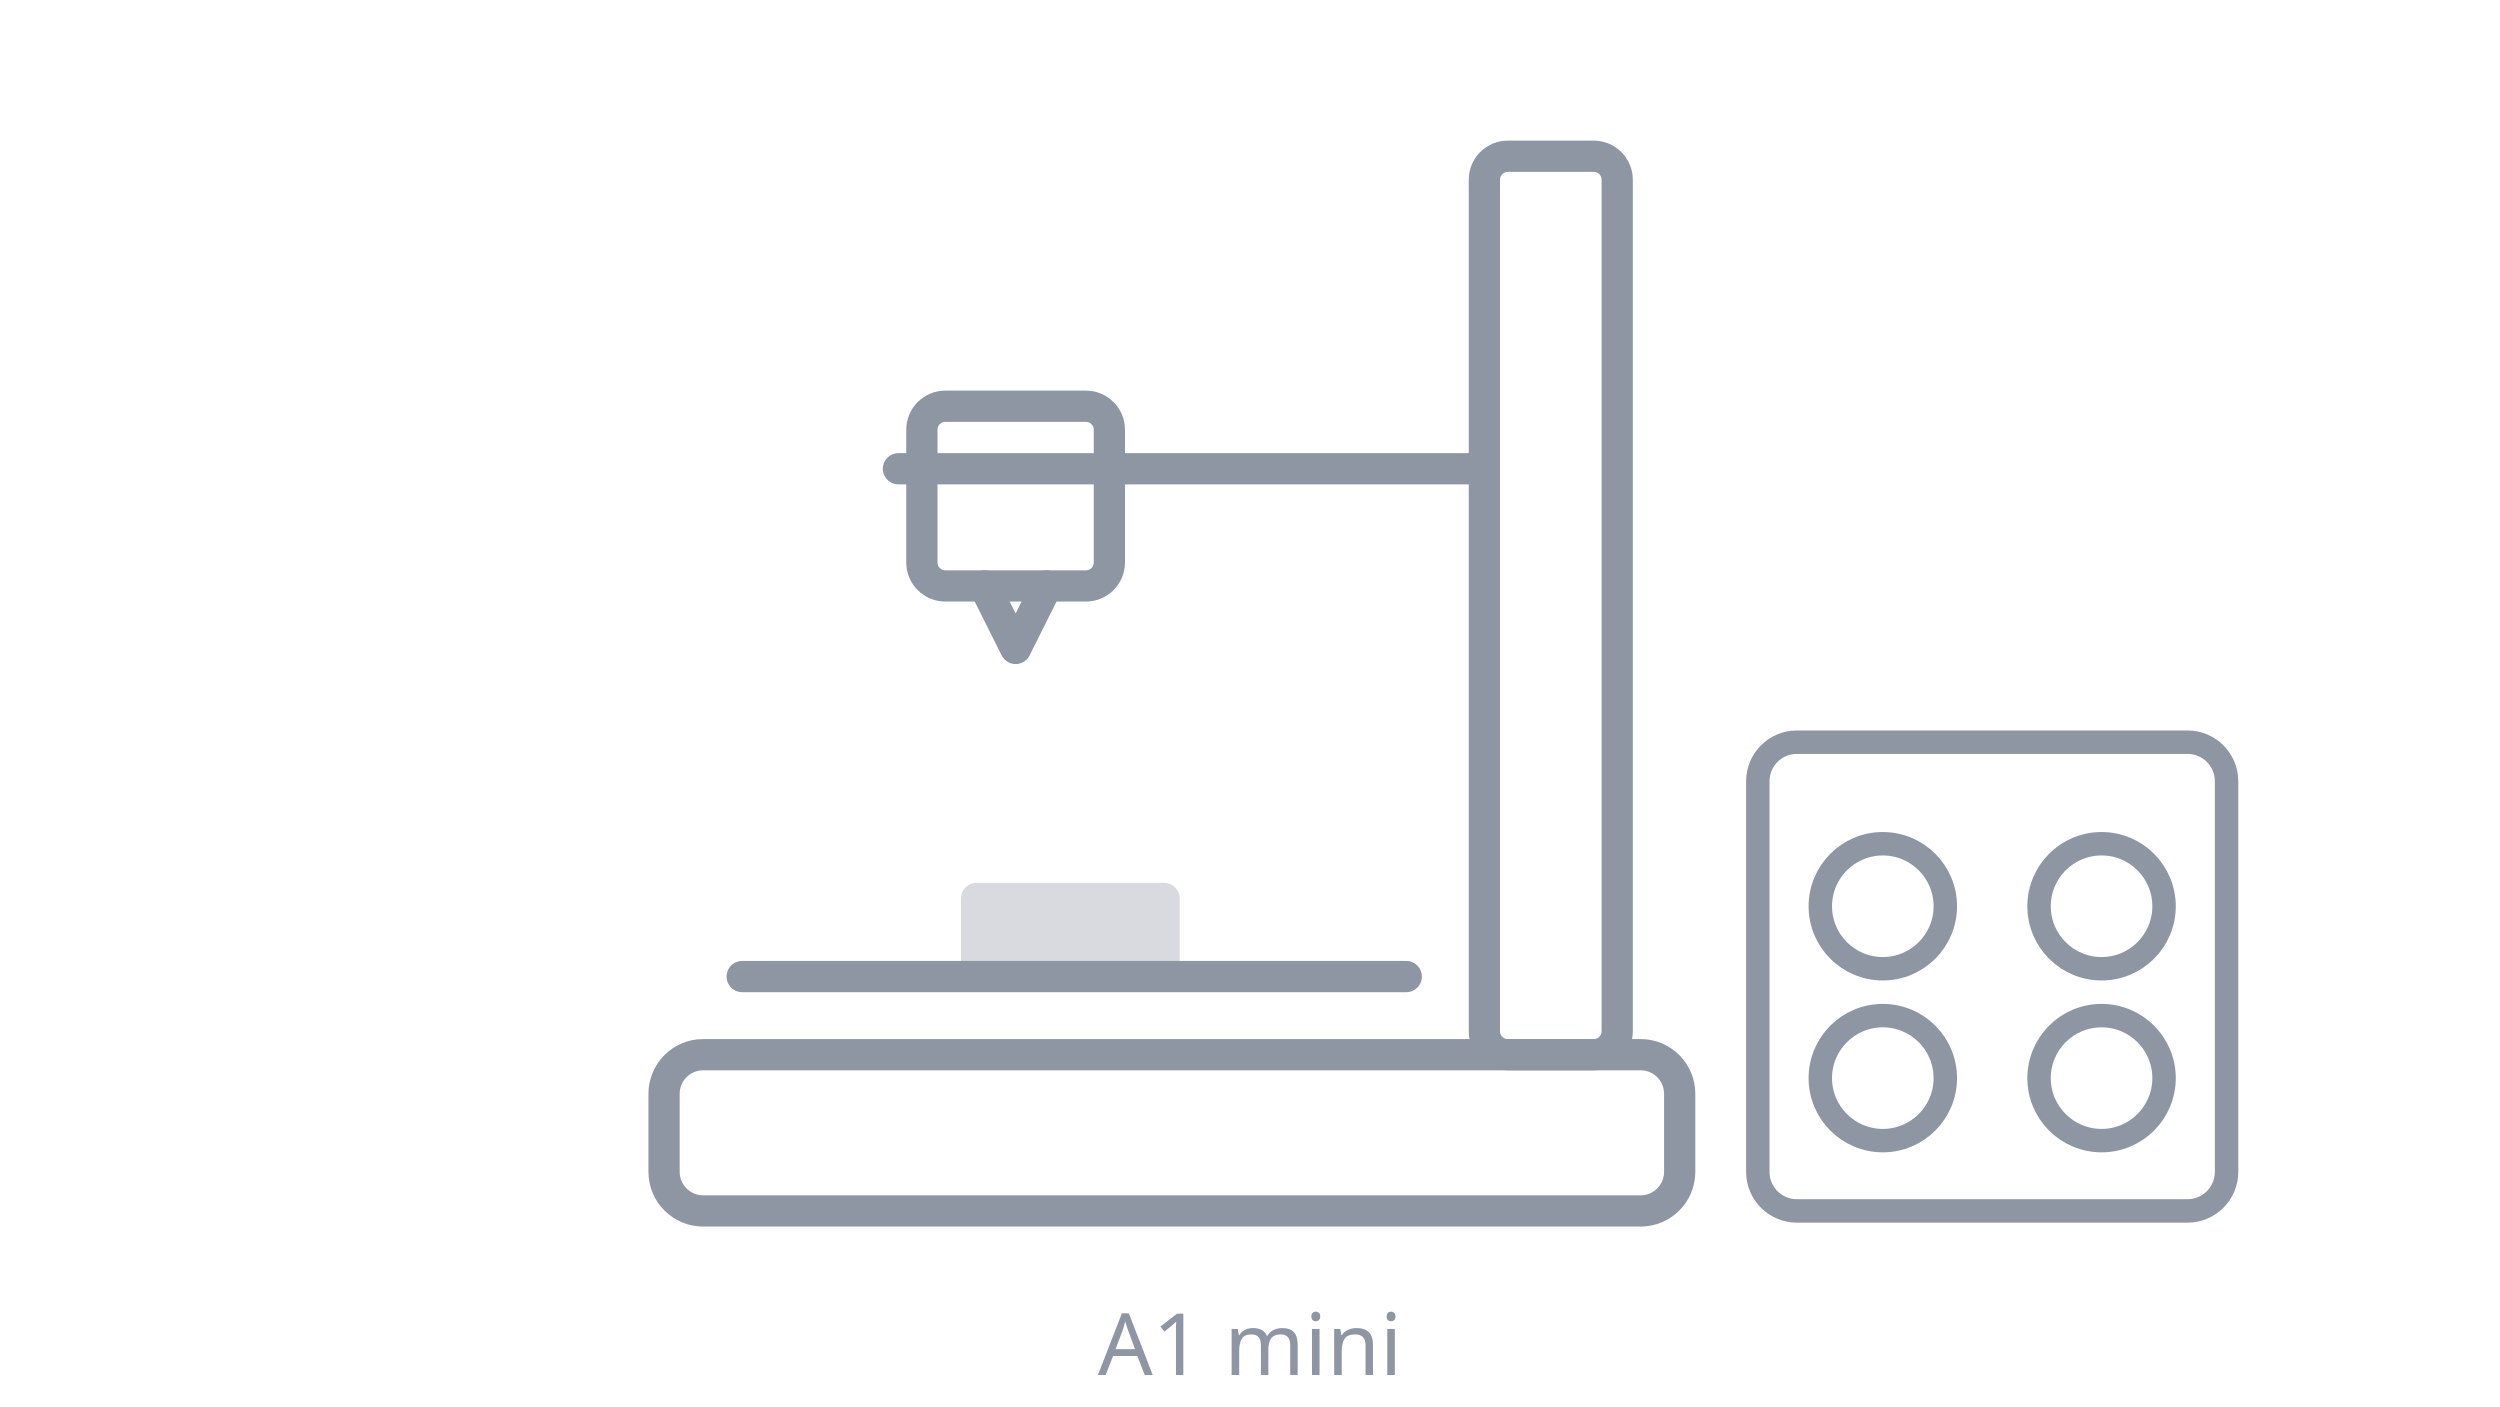
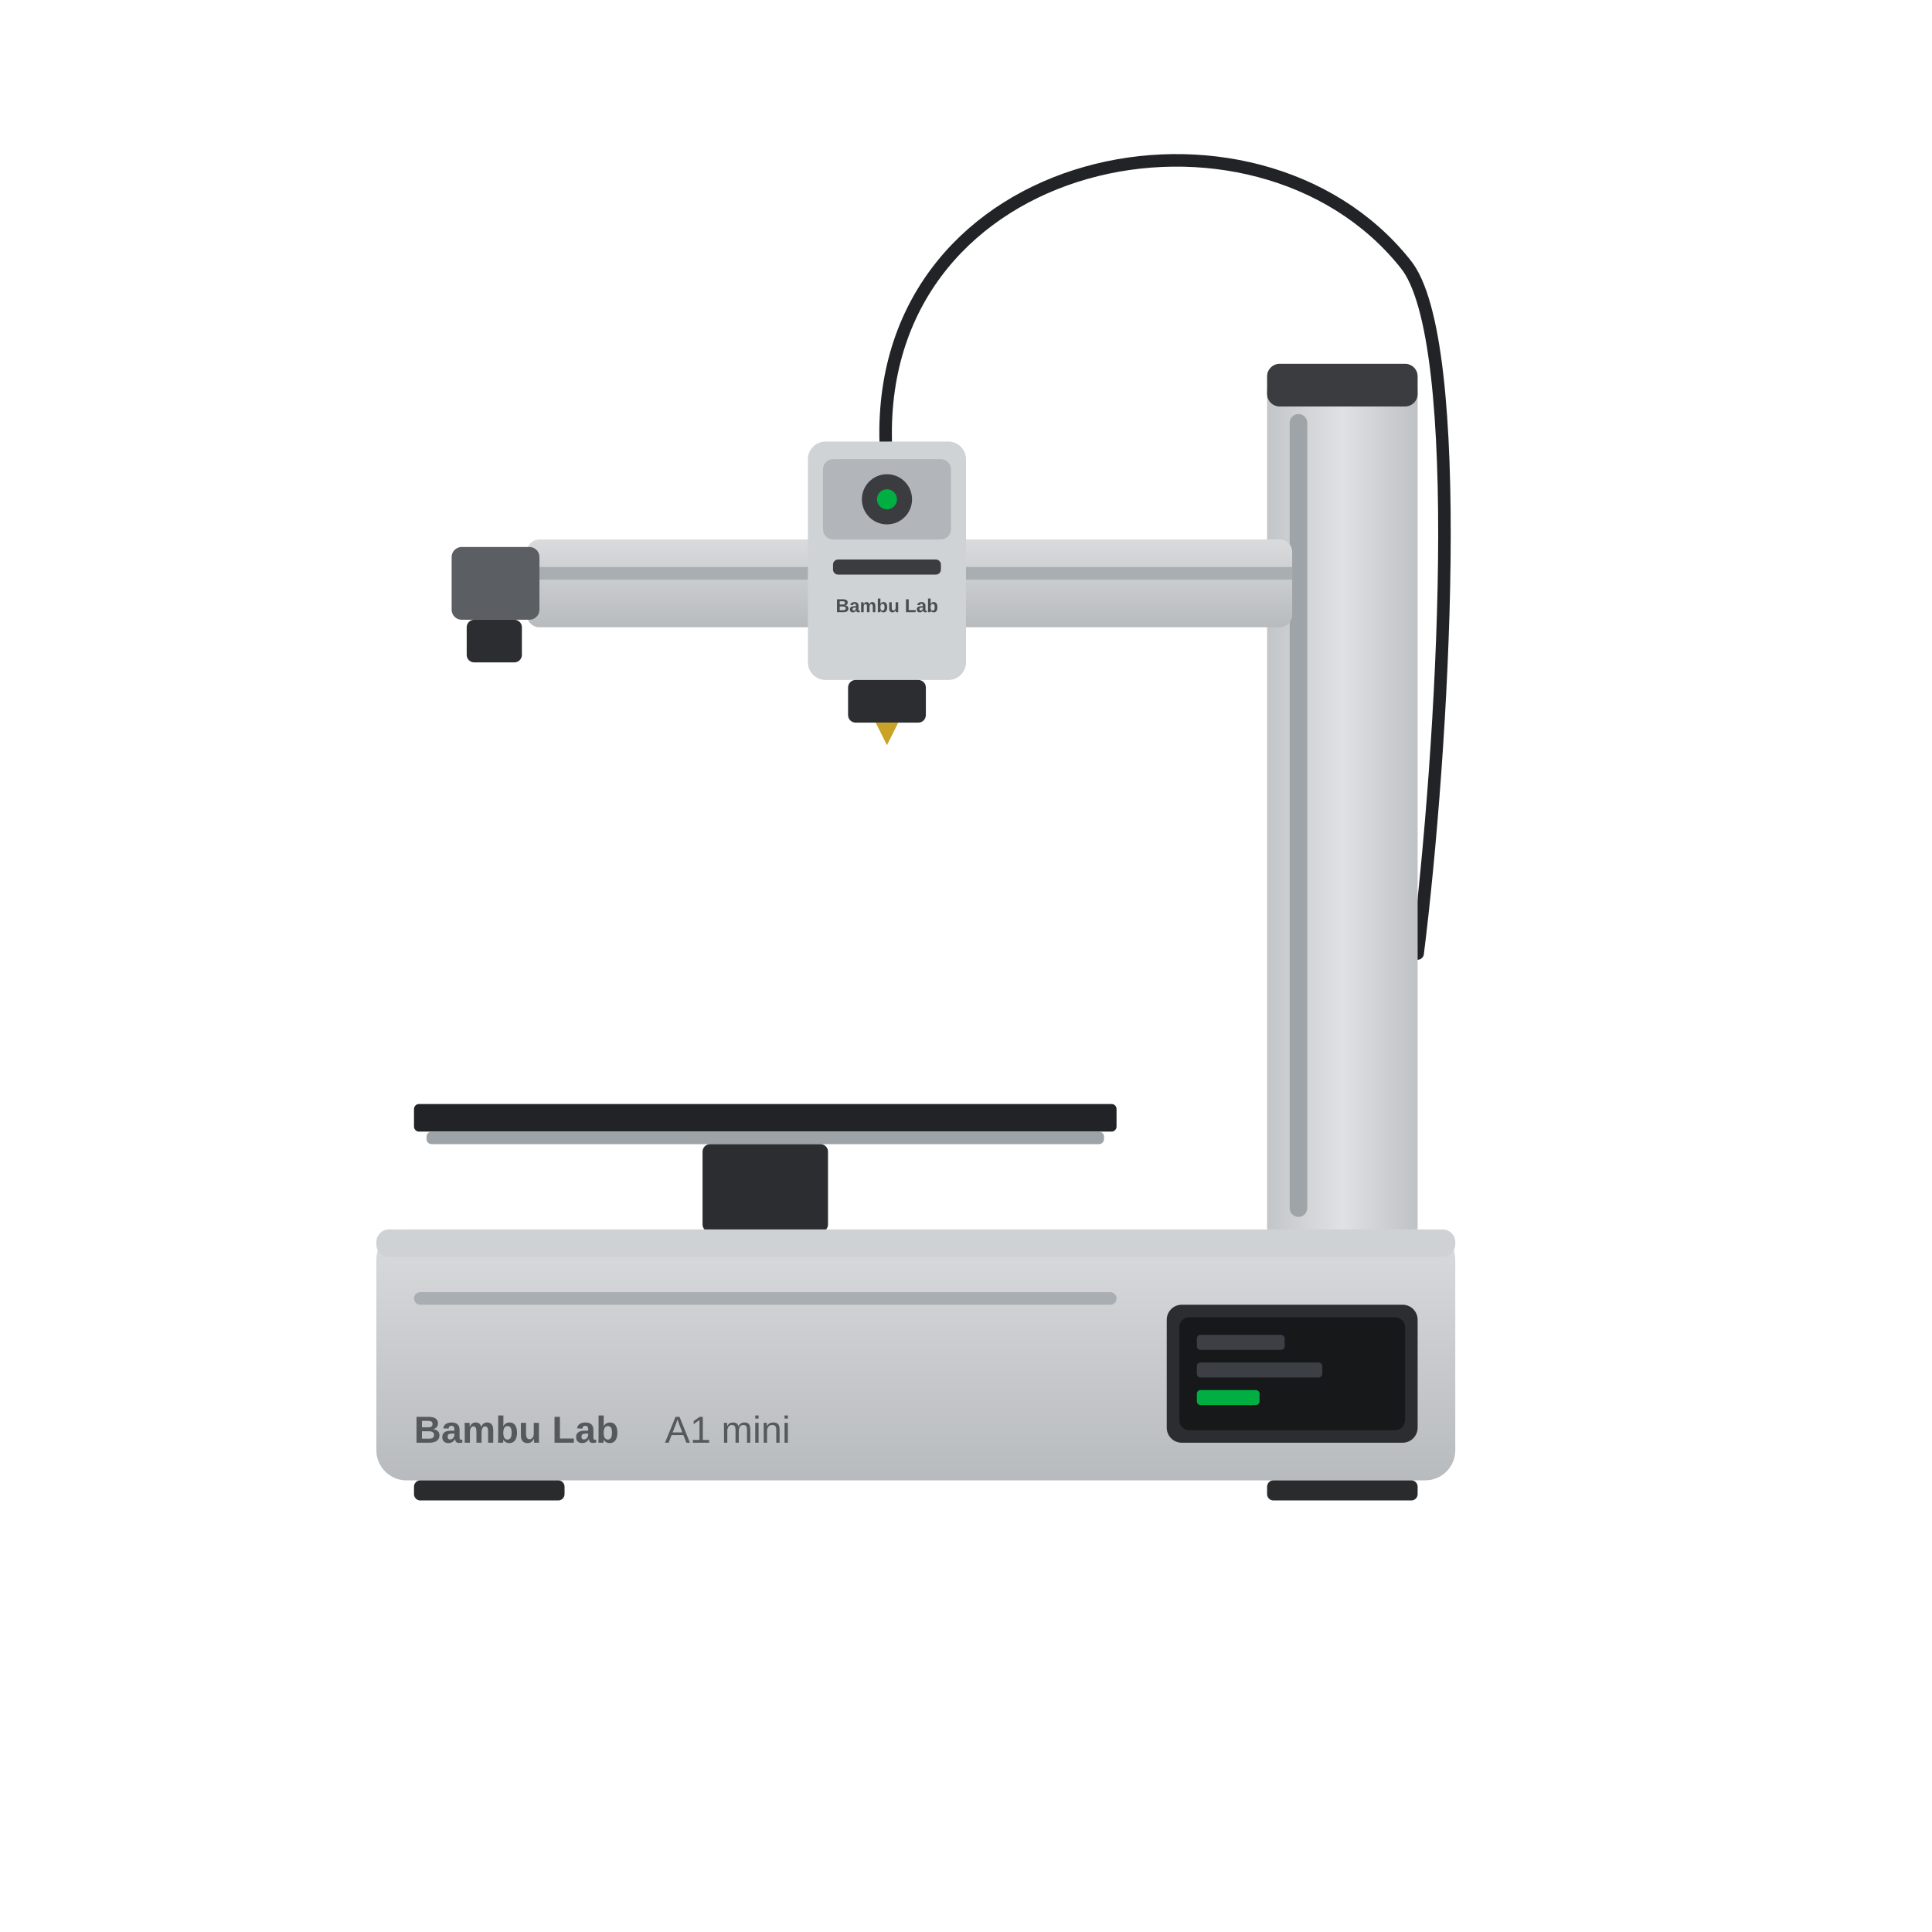
- <svg xmlns="http://www.w3.org/2000/svg" viewBox="0 0 640 360" role="img" aria-label="Bambu Lab A1 mini">
-   <g fill="none" stroke="#8f96a3" stroke-width="8" stroke-linecap="round" stroke-linejoin="round">
-     <rect x="170" y="270" width="260" height="40" rx="10" />
-     <rect x="380" y="40" width="34" height="230" rx="6" />
-     <line x1="230" y1="120" x2="380" y2="120" />
-     <rect x="236" y="104" width="48" height="46" rx="6" />
-     <path d="M252 150 L260 166 L268 150" />
-     <line x1="190" y1="250" x2="360" y2="250" />
-   </g>
-   <g fill="none" stroke="#8f96a3" stroke-width="6" stroke-linecap="round" stroke-linejoin="round">
-     <rect x="450" y="190" width="120" height="120" rx="10" />
-     <circle cx="482" cy="232" r="16" />
-     <circle cx="538" cy="232" r="16" />
-     <circle cx="482" cy="276" r="16" />
-     <circle cx="538" cy="276" r="16" />
-   </g>
-   <rect x="246" y="226" width="56" height="24" rx="4" fill="#8f96a3" opacity="0.35" />
-   <text x="320" y="352" text-anchor="middle" font-family="sans-serif" font-size="22" fill="#8f96a3">A1 mini</text>
+ <svg xmlns="http://www.w3.org/2000/svg" viewBox="0 0 1540 1540" role="img" aria-label="Bambu Lab A1 mini">
+   <defs>
+     <linearGradient id="alu" x1="0" x2="1" y1="0" y2="0">
+       <stop offset="0" stop-color="#c3c6c9" />
+       <stop offset="0.5" stop-color="#dfe1e3" />
+       <stop offset="1" stop-color="#bfc2c5" />
+     </linearGradient>
+     <linearGradient id="aluv" x1="0" x2="0" y1="0" y2="1">
+       <stop offset="0" stop-color="#d9dbdd" />
+       <stop offset="1" stop-color="#b8bbbe" />
+     </linearGradient>
+   </defs>
+   <path d="M706 352 C700 120 1000 60 1120 210 C1170 270 1150 600 1130 760" fill="none" stroke="#222326" stroke-width="10" stroke-linecap="round" />
+   <rect x="1010" y="300" width="120" height="690" rx="12" fill="url(#alu)" />
+   <rect x="1028" y="330" width="14" height="640" rx="7" fill="#9fa4a9" />
+   <rect x="1010" y="290" width="120" height="34" rx="10" fill="#3a3c40" />
+   <rect x="420" y="430" width="610" height="70" rx="10" fill="url(#aluv)" />
+   <rect x="420" y="452" width="610" height="10" fill="#a9aeb3" />
+   <rect x="360" y="436" width="70" height="58" rx="8" fill="#5b5f64" />
+   <rect x="372" y="494" width="44" height="34" rx="6" fill="#2b2d30" />
+   <rect x="644" y="352" width="126" height="190" rx="14" fill="#d0d3d6" />
+   <rect x="656" y="366" width="102" height="64" rx="8" fill="#b2b6ba" />
+   <circle cx="707" cy="398" r="20" fill="#3a3c40" />
+   <circle cx="707" cy="398" r="8" fill="#00ae42" />
+   <rect x="664" y="446" width="86" height="12" rx="4" fill="#3a3c40" />
+   <text x="707" y="488" text-anchor="middle" font-family="Arial, Helvetica, sans-serif" font-size="15" font-weight="700" fill="#4a4d52">Bambu Lab</text>
+   <rect x="676" y="542" width="62" height="34" rx="6" fill="#2b2d30" />
+   <path d="M698 576 L707 594 L716 576 Z" fill="#c9a227" />
+   <rect x="330" y="880" width="560" height="22" rx="4" fill="#222326" />
+   <rect x="340" y="902" width="540" height="10" rx="4" fill="#9ea3a8" />
+   <rect x="560" y="912" width="100" height="70" rx="6" fill="#2b2d30" />
+   <rect x="300" y="980" width="860" height="200" rx="24" fill="url(#aluv)" />
+   <rect x="300" y="980" width="860" height="22" rx="10" fill="#cfd2d5" />
+   <rect x="330" y="1030" width="560" height="10" rx="5" fill="#a9aeb3" />
+   <rect x="930" y="1040" width="200" height="110" rx="12" fill="#2b2d30" />
+   <rect x="940" y="1050" width="180" height="90" rx="8" fill="#16181a" />
+   <rect x="954" y="1064" width="70" height="12" rx="3" fill="#3c4045" />
+   <rect x="954" y="1086" width="100" height="12" rx="3" fill="#3c4045" />
+   <rect x="954" y="1108" width="50" height="12" rx="3" fill="#00ae42" />
+   <text x="330" y="1150" font-family="Arial, Helvetica, sans-serif" font-size="30" font-weight="700" fill="#55595e">Bambu Lab</text>
+   <text x="530" y="1150" font-family="Arial, Helvetica, sans-serif" font-size="30" font-weight="400" fill="#55595e">A1 mini</text>
+   <rect x="330" y="1180" width="120" height="16" rx="5" fill="#2a2b2d" />
+   <rect x="1010" y="1180" width="120" height="16" rx="5" fill="#2a2b2d" />
</svg>
